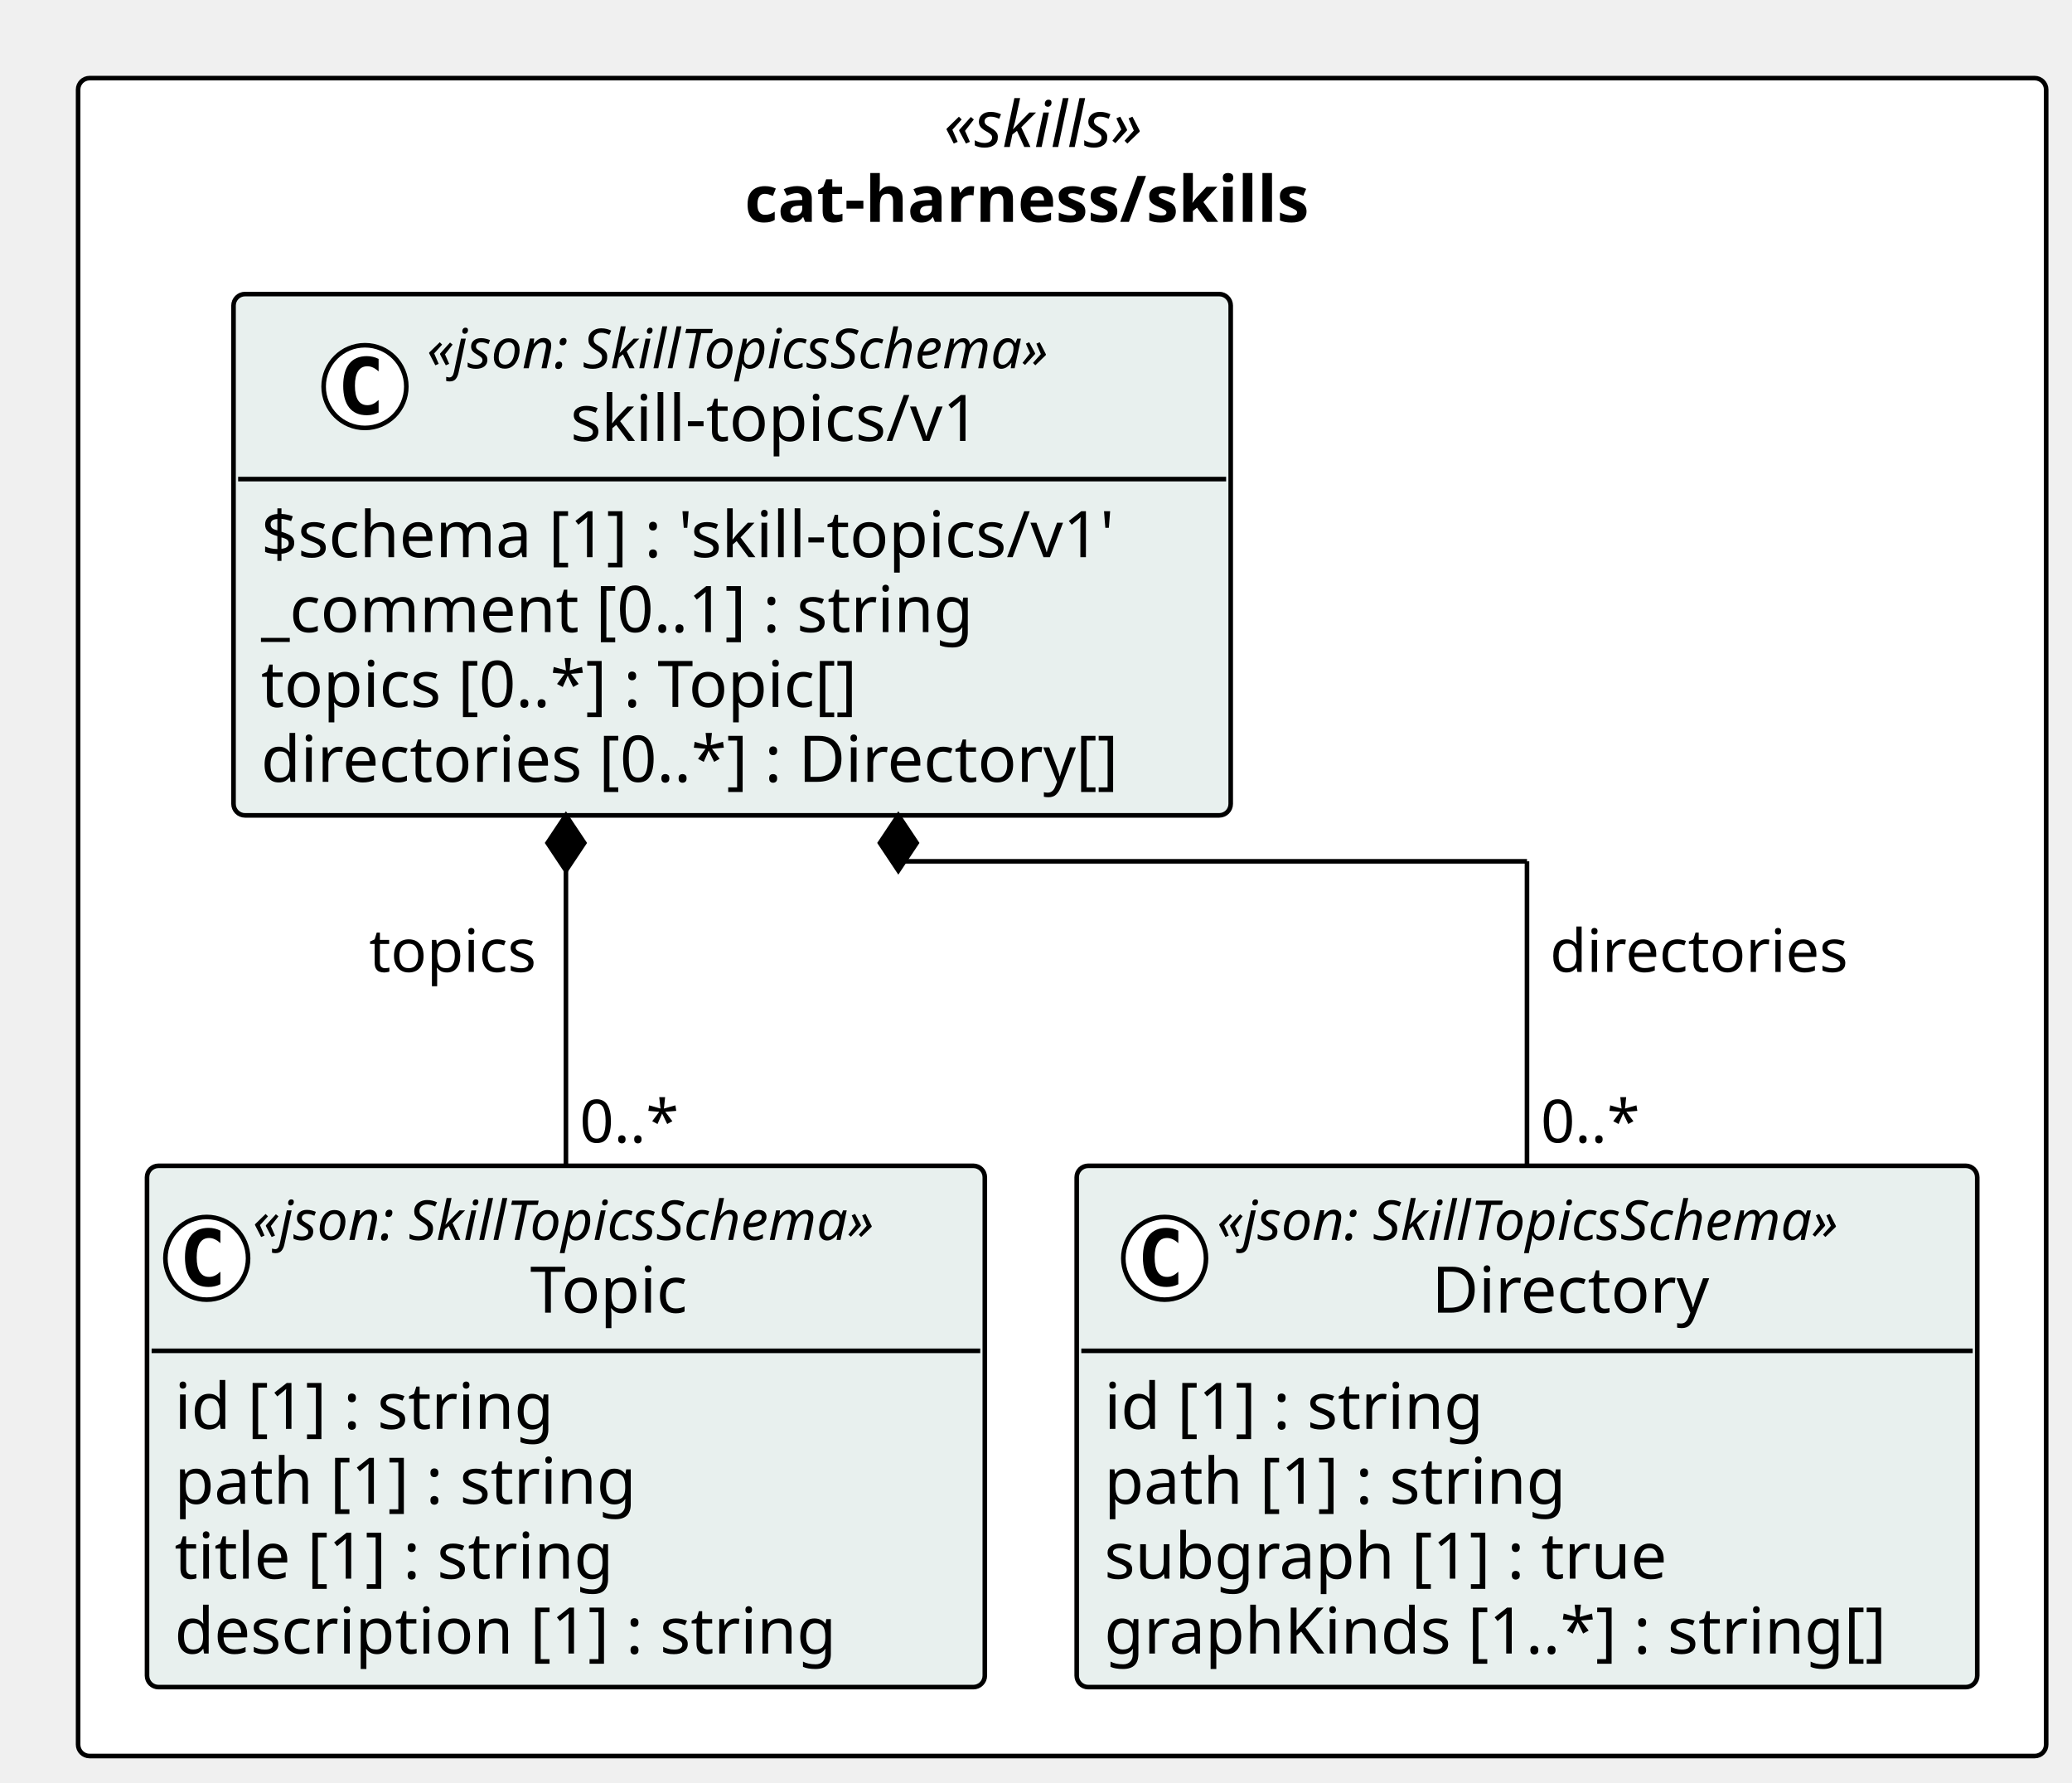
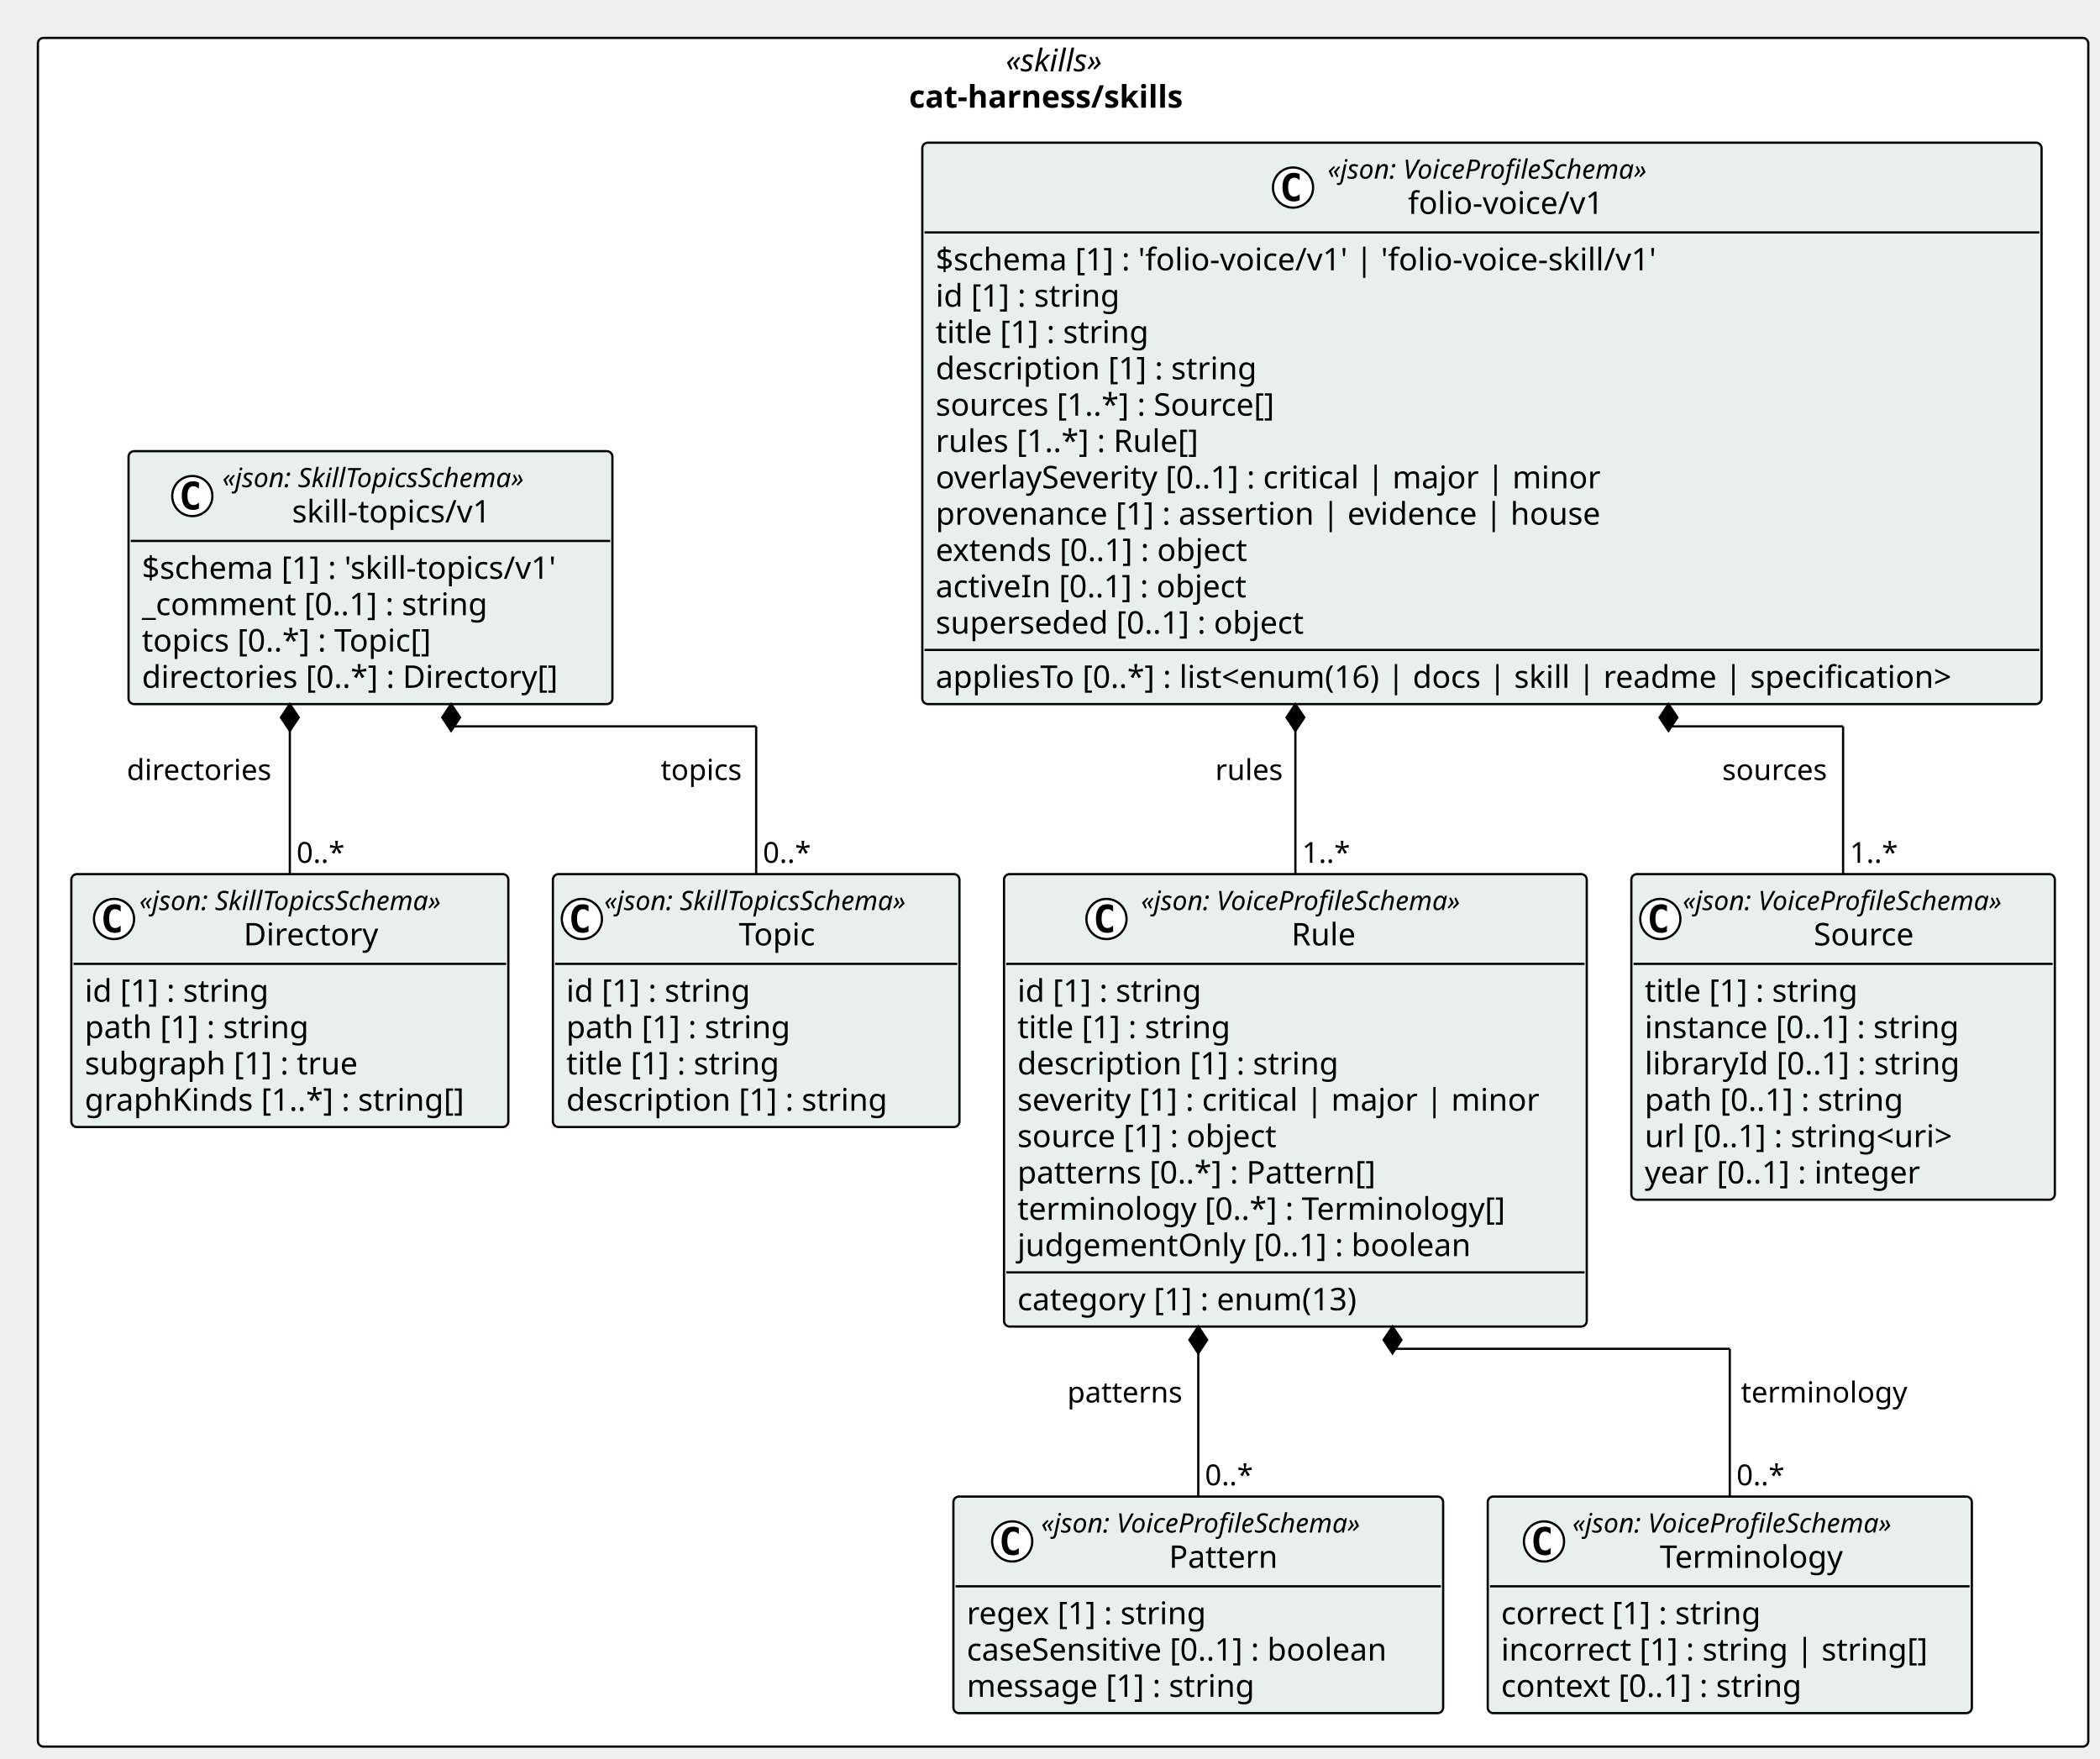
- <svg xmlns="http://www.w3.org/2000/svg" contentStyleType="text/css" height="388px" preserveAspectRatio="none" style="width:451px;height:388px;background:#FFFFFF;" version="1.1" viewBox="0 0 451 388" width="451px" zoomAndPan="magnify">
+ <svg xmlns="http://www.w3.org/2000/svg" contentStyleType="text/css" height="789px" preserveAspectRatio="none" style="width:942px;height:789px;background:#FFFFFF;" version="1.1" viewBox="0 0 942 789" width="942px" zoomAndPan="magnify">
  <defs />
  <g>
-     <rect fill="#FFFFFF" height="365.172" rx="2.5" ry="2.5" style="stroke:#000000;stroke-width:1.0;" width="428.378" x="17" y="17" />
-     <text fill="#000000" font-family="Verdana" font-size="14" font-style="italic" lengthAdjust="spacing" textLength="51.495" x="205.441" y="31.995">«skills»</text>
-     <text fill="#000000" font-family="Verdana" font-size="14" font-weight="bold" lengthAdjust="spacing" textLength="138.182" x="162.098" y="48.292">cat-harness/skills</text>
+     <rect fill="#FFFFFF" height="766.453" rx="2.5" ry="2.5" style="stroke:#000000;stroke-width:1.0;" width="919.746" x="17" y="17" />
+     <text fill="#000000" font-family="Verdana" font-size="14" font-style="italic" lengthAdjust="spacing" textLength="51.495" x="451.125" y="31.995">«skills»</text>
+     <text fill="#000000" font-family="Verdana" font-size="14" font-weight="bold" lengthAdjust="spacing" textLength="138.182" x="407.782" y="48.292">cat-harness/skills</text>
+     <g id="elem_cat_harness_skills_folio_voice_v1_Source">
+       <rect codeLine="11" fill="#E8F0EE" height="146.047" id="cat_harness_skills_folio_voice_v1_Source" rx="2.5" ry="2.5" style="stroke:#000000;stroke-width:1.0;" width="189.973" x="731.773" y="392.094" />
+       <ellipse cx="744.773" cy="412.227" fill="#FFFFFF" rx="9" ry="9" style="stroke:#000000;stroke-width:1.0;" />
+       <path d="M747.742,417.867 Q747.164,418.164 746.523,418.305 Q745.883,418.461 745.18,418.461 Q742.68,418.461 741.352,416.82 Q740.039,415.164 740.039,412.039 Q740.039,408.914 741.352,407.258 Q742.68,405.602 745.18,405.602 Q745.883,405.602 746.523,405.758 Q747.18,405.914 747.742,406.211 L747.742,408.93 Q747.117,408.352 746.523,408.086 Q745.93,407.805 745.305,407.805 Q743.961,407.805 743.273,408.883 Q742.586,409.945 742.586,412.039 Q742.586,414.133 743.273,415.211 Q743.961,416.273 745.305,416.273 Q745.93,416.273 746.523,416.008 Q747.117,415.727 747.742,415.148 L747.742,417.867 Z " fill="#000000" />
+       <text fill="#000000" font-family="Verdana" font-size="12" font-style="italic" lengthAdjust="spacing" textLength="165.973" x="754.773" y="408.232">«json: VoiceProfileSchema»</text>
+       <text fill="#000000" font-family="Verdana" font-size="14" lengthAdjust="spacing" textLength="48.392" x="813.564" y="424.058">Source</text>
+       <line style="stroke:#000000;stroke-width:1.0;" x1="732.773" x2="920.746" y1="432.359" y2="432.359" />
+       <text fill="#000000" font-family="Verdana" font-size="14" lengthAdjust="spacing" textLength="105.458" x="737.773" y="449.354">title [1] : string</text>
+       <text fill="#000000" font-family="Verdana" font-size="14" lengthAdjust="spacing" textLength="155.203" x="737.773" y="465.651">instance [0..1] : string</text>
+       <text fill="#000000" font-family="Verdana" font-size="14" lengthAdjust="spacing" textLength="153.952" x="737.773" y="481.948">libraryId [0..1] : string</text>
+       <text fill="#000000" font-family="Verdana" font-size="14" lengthAdjust="spacing" textLength="127.723" x="737.773" y="498.245">path [0..1] : string</text>
+       <text fill="#000000" font-family="Verdana" font-size="14" lengthAdjust="spacing" textLength="156.393" x="737.773" y="514.542">url [0..1] : string&lt;uri&gt;</text>
+       <text fill="#000000" font-family="Verdana" font-size="14" lengthAdjust="spacing" textLength="137.06" x="737.773" y="530.839">year [0..1] : integer</text>
+     </g>
+     <g id="elem_cat_harness_skills_folio_voice_v1_Pattern">
+       <rect codeLine="19" fill="#E8F0EE" height="97.156" id="cat_harness_skills_folio_voice_v1_Pattern" rx="2.5" ry="2.5" style="stroke:#000000;stroke-width:1.0;" width="219.696" x="427.662" y="671.297" />
+       <ellipse cx="454.037" cy="691.43" fill="#FFFFFF" rx="9" ry="9" style="stroke:#000000;stroke-width:1.0;" />
+       <path d="M457.006,697.07 Q456.428,697.367 455.787,697.508 Q455.147,697.664 454.443,697.664 Q451.943,697.664 450.615,696.023 Q449.303,694.367 449.303,691.242 Q449.303,688.117 450.615,686.461 Q451.943,684.805 454.443,684.805 Q455.147,684.805 455.787,684.961 Q456.443,685.117 457.006,685.414 L457.006,688.133 Q456.381,687.555 455.787,687.289 Q455.193,687.008 454.568,687.008 Q453.225,687.008 452.537,688.086 Q451.85,689.148 451.85,691.242 Q451.85,693.336 452.537,694.414 Q453.225,695.477 454.568,695.477 Q455.193,695.477 455.787,695.211 Q456.381,694.93 457.006,694.352 L457.006,697.07 Z " fill="#000000" />
+       <text fill="#000000" font-family="Verdana" font-size="12" font-style="italic" lengthAdjust="spacing" textLength="165.973" x="467.01" y="687.436">«json: VoiceProfileSchema»</text>
+       <text fill="#000000" font-family="Verdana" font-size="14" lengthAdjust="spacing" textLength="51.242" x="524.375" y="703.261">Pattern</text>
+       <line style="stroke:#000000;stroke-width:1.0;" x1="428.662" x2="646.358" y1="711.562" y2="711.562" />
+       <text fill="#000000" font-family="Verdana" font-size="14" lengthAdjust="spacing" textLength="118.241" x="433.662" y="728.558">regex [1] : string</text>
+       <text fill="#000000" font-family="Verdana" font-size="14" lengthAdjust="spacing" textLength="207.696" x="433.662" y="744.855">caseSensitive [0..1] : boolean</text>
+       <text fill="#000000" font-family="Verdana" font-size="14" lengthAdjust="spacing" textLength="141.005" x="433.662" y="761.151">message [1] : string</text>
+     </g>
+     <g id="elem_cat_harness_skills_folio_voice_v1_Terminology">
+       <rect codeLine="24" fill="#E8F0EE" height="97.156" id="cat_harness_skills_folio_voice_v1_Terminology" rx="2.5" ry="2.5" style="stroke:#000000;stroke-width:1.0;" width="217.153" x="667.358" y="671.297" />
+       <ellipse cx="692.589" cy="691.43" fill="#FFFFFF" rx="9" ry="9" style="stroke:#000000;stroke-width:1.0;" />
+       <path d="M695.558,697.07 Q694.98,697.367 694.339,697.508 Q693.699,697.664 692.995,697.664 Q690.495,697.664 689.167,696.023 Q687.855,694.367 687.855,691.242 Q687.855,688.117 689.167,686.461 Q690.495,684.805 692.995,684.805 Q693.699,684.805 694.339,684.961 Q694.995,685.117 695.558,685.414 L695.558,688.133 Q694.933,687.555 694.339,687.289 Q693.745,687.008 693.12,687.008 Q691.777,687.008 691.089,688.086 Q690.402,689.148 690.402,691.242 Q690.402,693.336 691.089,694.414 Q691.777,695.477 693.12,695.477 Q693.745,695.477 694.339,695.211 Q694.933,694.93 695.558,694.352 L695.558,697.07 Z " fill="#000000" />
+       <text fill="#000000" font-family="Verdana" font-size="12" font-style="italic" lengthAdjust="spacing" textLength="165.973" x="705.307" y="687.436">«json: VoiceProfileSchema»</text>
+       <text fill="#000000" font-family="Verdana" font-size="14" lengthAdjust="spacing" textLength="87.514" x="744.537" y="703.261">Terminology</text>
+       <line style="stroke:#000000;stroke-width:1.0;" x1="668.358" x2="883.511" y1="711.562" y2="711.562" />
+       <text fill="#000000" font-family="Verdana" font-size="14" lengthAdjust="spacing" textLength="127.661" x="673.358" y="728.558">correct [1] : string</text>
+       <text fill="#000000" font-family="Verdana" font-size="14" lengthAdjust="spacing" textLength="205.153" x="673.358" y="744.855">incorrect [1] : string | string[]</text>
+       <text fill="#000000" font-family="Verdana" font-size="14" lengthAdjust="spacing" textLength="148.907" x="673.358" y="761.151">context [0..1] : string</text>
+     </g>
+     <g id="elem_cat_harness_skills_folio_voice_v1_Rule">
+       <rect codeLine="29" fill="#E8F0EE" height="202.938" id="cat_harness_skills_folio_voice_v1_Rule" rx="2.5" ry="2.5" style="stroke:#000000;stroke-width:1.0;" width="261.396" x="450.378" y="392.094" />
+       <ellipse cx="496.339" cy="412.227" fill="#FFFFFF" rx="9" ry="9" style="stroke:#000000;stroke-width:1.0;" />
+       <path d="M499.308,417.867 Q498.73,418.164 498.089,418.305 Q497.449,418.461 496.746,418.461 Q494.246,418.461 492.918,416.82 Q491.605,415.164 491.605,412.039 Q491.605,408.914 492.918,407.258 Q494.246,405.602 496.746,405.602 Q497.449,405.602 498.089,405.758 Q498.746,405.914 499.308,406.211 L499.308,408.93 Q498.683,408.352 498.089,408.086 Q497.496,407.805 496.871,407.805 Q495.527,407.805 494.839,408.883 Q494.152,409.945 494.152,412.039 Q494.152,414.133 494.839,415.211 Q495.527,416.273 496.871,416.273 Q497.496,416.273 498.089,416.008 Q498.683,415.727 499.308,415.148 L499.308,417.867 Z " fill="#000000" />
+       <text fill="#000000" font-family="Verdana" font-size="12" font-style="italic" lengthAdjust="spacing" textLength="165.973" x="511.839" y="408.232">«json: VoiceProfileSchema»</text>
+       <text fill="#000000" font-family="Verdana" font-size="14" lengthAdjust="spacing" textLength="31.104" x="579.274" y="424.058">Rule</text>
+       <line style="stroke:#000000;stroke-width:1.0;" x1="451.378" x2="710.773" y1="432.359" y2="432.359" />
+       <text fill="#000000" font-family="Verdana" font-size="14" lengthAdjust="spacing" textLength="90.863" x="456.378" y="449.354">id [1] : string</text>
+       <text fill="#000000" font-family="Verdana" font-size="14" lengthAdjust="spacing" textLength="105.458" x="456.378" y="465.651">title [1] : string</text>
+       <text fill="#000000" font-family="Verdana" font-size="14" lengthAdjust="spacing" textLength="155.928" x="456.378" y="481.948">description [1] : string</text>
+       <text fill="#000000" font-family="Verdana" font-size="14" lengthAdjust="spacing" textLength="249.395" x="456.378" y="498.245">severity [1] : critical | major | minor</text>
+       <text fill="#000000" font-family="Verdana" font-size="14" lengthAdjust="spacing" textLength="127.839" x="456.378" y="514.542">source [1] : object</text>
+       <text fill="#000000" font-family="Verdana" font-size="14" lengthAdjust="spacing" textLength="174.945" x="456.378" y="530.839">patterns [0..*] : Pattern[]</text>
+       <text fill="#000000" font-family="Verdana" font-size="14" lengthAdjust="spacing" textLength="236.688" x="456.378" y="547.136">terminology [0..*] : Terminology[]</text>
+       <text fill="#000000" font-family="Verdana" font-size="14" lengthAdjust="spacing" textLength="219.509" x="456.378" y="563.433">judgementOnly [0..1] : boolean</text>
+       <line style="stroke:#000000;stroke-width:1.0;" x1="451.378" x2="710.773" y1="570.734" y2="570.734" />
+       <text fill="#000000" font-family="Verdana" font-size="14" lengthAdjust="spacing" textLength="168.506" x="456.378" y="587.73">category [1] : enum(13)</text>
+     </g>
+     <g id="elem_cat_harness_skills_folio_voice_v1_folio_voice_v1">
+       <rect codeLine="40" fill="#E8F0EE" height="251.828" id="cat_harness_skills_folio_voice_v1_folio_voice_v1" rx="2.5" ry="2.5" style="stroke:#000000;stroke-width:1.0;" width="502.075" x="413.717" y="64" />
+       <ellipse cx="580.019" cy="84.133" fill="#FFFFFF" rx="9" ry="9" style="stroke:#000000;stroke-width:1.0;" />
+       <path d="M582.987,89.773 Q582.409,90.07 581.769,90.211 Q581.128,90.367 580.425,90.367 Q577.925,90.367 576.597,88.727 Q575.284,87.07 575.284,83.945 Q575.284,80.82 576.597,79.164 Q577.925,77.508 580.425,77.508 Q581.128,77.508 581.769,77.664 Q582.425,77.82 582.987,78.117 L582.987,80.836 Q582.362,80.258 581.769,79.992 Q581.175,79.711 580.55,79.711 Q579.206,79.711 578.519,80.789 Q577.831,81.852 577.831,83.945 Q577.831,86.039 578.519,87.117 Q579.206,88.18 580.55,88.18 Q581.175,88.18 581.769,87.914 Q582.362,87.633 582.987,87.055 L582.987,89.773 Z " fill="#000000" />
+       <text fill="#000000" font-family="Verdana" font-size="12" font-style="italic" lengthAdjust="spacing" textLength="165.973" x="595.519" y="80.139">«json: VoiceProfileSchema»</text>
+       <text fill="#000000" font-family="Verdana" font-size="14" lengthAdjust="spacing" textLength="93.851" x="631.58" y="95.964">folio-voice/v1</text>
+       <line style="stroke:#000000;stroke-width:1.0;" x1="414.717" x2="914.793" y1="104.266" y2="104.266" />
+       <text fill="#000000" font-family="Verdana" font-size="14" lengthAdjust="spacing" textLength="350.335" x="419.717" y="121.261">$schema [1] : 'folio-voice/v1' | 'folio-voice-skill/v1'</text>
+       <text fill="#000000" font-family="Verdana" font-size="14" lengthAdjust="spacing" textLength="90.863" x="419.717" y="137.558">id [1] : string</text>
+       <text fill="#000000" font-family="Verdana" font-size="14" lengthAdjust="spacing" textLength="105.458" x="419.717" y="153.855">title [1] : string</text>
+       <text fill="#000000" font-family="Verdana" font-size="14" lengthAdjust="spacing" textLength="155.928" x="419.717" y="170.151">description [1] : string</text>
+       <text fill="#000000" font-family="Verdana" font-size="14" lengthAdjust="spacing" textLength="167.207" x="419.717" y="186.448">sources [1..*] : Source[]</text>
+       <text fill="#000000" font-family="Verdana" font-size="14" lengthAdjust="spacing" textLength="130.252" x="419.717" y="202.745">rules [1..*] : Rule[]</text>
+       <text fill="#000000" font-family="Verdana" font-size="14" lengthAdjust="spacing" textLength="320.769" x="419.717" y="219.042">overlaySeverity [0..1] : critical | major | minor</text>
+       <text fill="#000000" font-family="Verdana" font-size="14" lengthAdjust="spacing" textLength="317.919" x="419.717" y="235.339">provenance [1] : assertion | evidence | house</text>
+       <text fill="#000000" font-family="Verdana" font-size="14" lengthAdjust="spacing" textLength="154.902" x="419.717" y="251.636">extends [0..1] : object</text>
+       <text fill="#000000" font-family="Verdana" font-size="14" lengthAdjust="spacing" textLength="154.403" x="419.717" y="267.933">activeIn [0..1] : object</text>
+       <text fill="#000000" font-family="Verdana" font-size="14" lengthAdjust="spacing" textLength="180.565" x="419.717" y="284.229">superseded [0..1] : object</text>
+       <line style="stroke:#000000;stroke-width:1.0;" x1="414.717" x2="914.793" y1="291.531" y2="291.531" />
+       <text fill="#000000" font-family="Verdana" font-size="14" lengthAdjust="spacing" textLength="490.075" x="419.717" y="308.526">appliesTo [0..*] : list&lt;enum(16) | docs | skill | readme | specification&gt;</text>
+     </g>
    <g id="elem_cat_harness_skills_skill_topics_v1_Topic">
-       <rect codeLine="11" fill="#E8F0EE" height="113.453" id="cat_harness_skills_skill_topics_v1_Topic" rx="2.5" ry="2.5" style="stroke:#000000;stroke-width:1.0;" width="182.361" x="32" y="253.719" />
-       <ellipse cx="45" cy="273.852" fill="#FFFFFF" rx="9" ry="9" style="stroke:#000000;stroke-width:1.0;" />
-       <path d="M47.969,279.492 Q47.391,279.789 46.75,279.93 Q46.109,280.086 45.406,280.086 Q42.906,280.086 41.578,278.445 Q40.266,276.789 40.266,273.664 Q40.266,270.539 41.578,268.883 Q42.906,267.227 45.406,267.227 Q46.109,267.227 46.75,267.383 Q47.406,267.539 47.969,267.836 L47.969,270.555 Q47.344,269.977 46.75,269.711 Q46.156,269.43 45.531,269.43 Q44.188,269.43 43.5,270.508 Q42.812,271.57 42.812,273.664 Q42.812,275.758 43.5,276.836 Q44.188,277.898 45.531,277.898 Q46.156,277.898 46.75,277.633 Q47.344,277.352 47.969,276.773 L47.969,279.492 Z " fill="#000000" />
-       <text fill="#000000" font-family="Verdana" font-size="12" font-style="italic" lengthAdjust="spacing" textLength="158.361" x="55" y="269.857">«json: SkillTopicsSchema»</text>
-       <text fill="#000000" font-family="Verdana" font-size="14" lengthAdjust="spacing" textLength="37.591" x="115.385" y="285.683">Topic</text>
-       <line style="stroke:#000000;stroke-width:1.0;" x1="33" x2="213.361" y1="293.984" y2="293.984" />
-       <text fill="#000000" font-family="Verdana" font-size="14" lengthAdjust="spacing" textLength="90.863" x="38" y="310.979">id [1] : string</text>
-       <text fill="#000000" font-family="Verdana" font-size="14" lengthAdjust="spacing" textLength="109.915" x="38" y="327.276">path [1] : string</text>
-       <text fill="#000000" font-family="Verdana" font-size="14" lengthAdjust="spacing" textLength="105.458" x="38" y="343.573">title [1] : string</text>
-       <text fill="#000000" font-family="Verdana" font-size="14" lengthAdjust="spacing" textLength="155.928" x="38" y="359.87">description [1] : string</text>
+       <rect codeLine="54" fill="#E8F0EE" height="113.453" id="cat_harness_skills_skill_topics_v1_Topic" rx="2.5" ry="2.5" style="stroke:#000000;stroke-width:1.0;" width="182.361" x="248.017" y="392.094" />
+       <ellipse cx="261.017" cy="412.227" fill="#FFFFFF" rx="9" ry="9" style="stroke:#000000;stroke-width:1.0;" />
+       <path d="M263.985,417.867 Q263.407,418.164 262.767,418.305 Q262.126,418.461 261.423,418.461 Q258.923,418.461 257.595,416.82 Q256.282,415.164 256.282,412.039 Q256.282,408.914 257.595,407.258 Q258.923,405.602 261.423,405.602 Q262.126,405.602 262.767,405.758 Q263.423,405.914 263.985,406.211 L263.985,408.93 Q263.36,408.352 262.767,408.086 Q262.173,407.805 261.548,407.805 Q260.204,407.805 259.517,408.883 Q258.829,409.945 258.829,412.039 Q258.829,414.133 259.517,415.211 Q260.204,416.273 261.548,416.273 Q262.173,416.273 262.767,416.008 Q263.36,415.727 263.985,415.148 L263.985,417.867 Z " fill="#000000" />
+       <text fill="#000000" font-family="Verdana" font-size="12" font-style="italic" lengthAdjust="spacing" textLength="158.361" x="271.017" y="408.232">«json: SkillTopicsSchema»</text>
+       <text fill="#000000" font-family="Verdana" font-size="14" lengthAdjust="spacing" textLength="37.591" x="331.402" y="424.058">Topic</text>
+       <line style="stroke:#000000;stroke-width:1.0;" x1="249.017" x2="429.378" y1="432.359" y2="432.359" />
+       <text fill="#000000" font-family="Verdana" font-size="14" lengthAdjust="spacing" textLength="90.863" x="254.017" y="449.354">id [1] : string</text>
+       <text fill="#000000" font-family="Verdana" font-size="14" lengthAdjust="spacing" textLength="109.915" x="254.017" y="465.651">path [1] : string</text>
+       <text fill="#000000" font-family="Verdana" font-size="14" lengthAdjust="spacing" textLength="105.458" x="254.017" y="481.948">title [1] : string</text>
+       <text fill="#000000" font-family="Verdana" font-size="14" lengthAdjust="spacing" textLength="155.928" x="254.017" y="498.245">description [1] : string</text>
    </g>
    <g id="elem_cat_harness_skills_skill_topics_v1_Directory">
-       <rect codeLine="17" fill="#E8F0EE" height="113.453" id="cat_harness_skills_skill_topics_v1_Directory" rx="2.5" ry="2.5" style="stroke:#000000;stroke-width:1.0;" width="196.017" x="234.361" y="253.719" />
-       <ellipse cx="253.506" cy="273.852" fill="#FFFFFF" rx="9" ry="9" style="stroke:#000000;stroke-width:1.0;" />
-       <path d="M256.475,279.492 Q255.897,279.789 255.256,279.93 Q254.616,280.086 253.912,280.086 Q251.412,280.086 250.084,278.445 Q248.772,276.789 248.772,273.664 Q248.772,270.539 250.084,268.883 Q251.412,267.227 253.912,267.227 Q254.616,267.227 255.256,267.383 Q255.912,267.539 256.475,267.836 L256.475,270.555 Q255.85,269.977 255.256,269.711 Q254.662,269.43 254.037,269.43 Q252.694,269.43 252.006,270.508 Q251.319,271.57 251.319,273.664 Q251.319,275.758 252.006,276.836 Q252.694,277.898 254.037,277.898 Q254.662,277.898 255.256,277.633 Q255.85,277.352 256.475,276.773 L256.475,279.492 Z " fill="#000000" />
-       <text fill="#000000" font-family="Verdana" font-size="12" font-style="italic" lengthAdjust="spacing" textLength="158.361" x="264.872" y="269.857">«json: SkillTopicsSchema»</text>
-       <text fill="#000000" font-family="Verdana" font-size="14" lengthAdjust="spacing" textLength="64.832" x="311.636" y="285.683">Directory</text>
-       <line style="stroke:#000000;stroke-width:1.0;" x1="235.361" x2="429.378" y1="293.984" y2="293.984" />
-       <text fill="#000000" font-family="Verdana" font-size="14" lengthAdjust="spacing" textLength="90.863" x="240.361" y="310.979">id [1] : string</text>
-       <text fill="#000000" font-family="Verdana" font-size="14" lengthAdjust="spacing" textLength="109.915" x="240.361" y="327.276">path [1] : string</text>
-       <text fill="#000000" font-family="Verdana" font-size="14" lengthAdjust="spacing" textLength="132.665" x="240.361" y="343.573">subgraph [1] : true</text>
-       <text fill="#000000" font-family="Verdana" font-size="14" lengthAdjust="spacing" textLength="184.017" x="240.361" y="359.87">graphKinds [1..*] : string[]</text>
+       <rect codeLine="60" fill="#E8F0EE" height="113.453" id="cat_harness_skills_skill_topics_v1_Directory" rx="2.5" ry="2.5" style="stroke:#000000;stroke-width:1.0;" width="196.017" x="32" y="392.094" />
+       <ellipse cx="51.145" cy="412.227" fill="#FFFFFF" rx="9" ry="9" style="stroke:#000000;stroke-width:1.0;" />
+       <path d="M54.114,417.867 Q53.535,418.164 52.895,418.305 Q52.254,418.461 51.551,418.461 Q49.051,418.461 47.723,416.82 Q46.41,415.164 46.41,412.039 Q46.41,408.914 47.723,407.258 Q49.051,405.602 51.551,405.602 Q52.254,405.602 52.895,405.758 Q53.551,405.914 54.114,406.211 L54.114,408.93 Q53.489,408.352 52.895,408.086 Q52.301,407.805 51.676,407.805 Q50.332,407.805 49.645,408.883 Q48.957,409.945 48.957,412.039 Q48.957,414.133 49.645,415.211 Q50.332,416.273 51.676,416.273 Q52.301,416.273 52.895,416.008 Q53.489,415.727 54.114,415.148 L54.114,417.867 Z " fill="#000000" />
+       <text fill="#000000" font-family="Verdana" font-size="12" font-style="italic" lengthAdjust="spacing" textLength="158.361" x="62.51" y="408.232">«json: SkillTopicsSchema»</text>
+       <text fill="#000000" font-family="Verdana" font-size="14" lengthAdjust="spacing" textLength="64.832" x="109.275" y="424.058">Directory</text>
+       <line style="stroke:#000000;stroke-width:1.0;" x1="33" x2="227.017" y1="432.359" y2="432.359" />
+       <text fill="#000000" font-family="Verdana" font-size="14" lengthAdjust="spacing" textLength="90.863" x="38" y="449.354">id [1] : string</text>
+       <text fill="#000000" font-family="Verdana" font-size="14" lengthAdjust="spacing" textLength="109.915" x="38" y="465.651">path [1] : string</text>
+       <text fill="#000000" font-family="Verdana" font-size="14" lengthAdjust="spacing" textLength="132.665" x="38" y="481.948">subgraph [1] : true</text>
+       <text fill="#000000" font-family="Verdana" font-size="14" lengthAdjust="spacing" textLength="184.017" x="38" y="498.245">graphKinds [1..*] : string[]</text>
    </g>
    <g id="elem_cat_harness_skills_skill_topics_v1_skill_topics_v1">
-       <rect codeLine="23" fill="#E8F0EE" height="113.453" id="cat_harness_skills_skill_topics_v1_skill_topics_v1" rx="2.5" ry="2.5" style="stroke:#000000;stroke-width:1.0;" width="217.051" x="50.83" y="64" />
-       <ellipse cx="79.441" cy="84.133" fill="#FFFFFF" rx="9" ry="9" style="stroke:#000000;stroke-width:1.0;" />
-       <path d="M82.409,89.773 Q81.831,90.07 81.191,90.211 Q80.55,90.367 79.847,90.367 Q77.347,90.367 76.019,88.727 Q74.706,87.07 74.706,83.945 Q74.706,80.82 76.019,79.164 Q77.347,77.508 79.847,77.508 Q80.55,77.508 81.191,77.664 Q81.847,77.82 82.409,78.117 L82.409,80.836 Q81.784,80.258 81.191,79.992 Q80.597,79.711 79.972,79.711 Q78.628,79.711 77.941,80.789 Q77.253,81.852 77.253,83.945 Q77.253,86.039 77.941,87.117 Q78.628,88.18 79.972,88.18 Q80.597,88.18 81.191,87.914 Q81.784,87.633 82.409,87.055 L82.409,89.773 Z " fill="#000000" />
-       <text fill="#000000" font-family="Verdana" font-size="12" font-style="italic" lengthAdjust="spacing" textLength="158.361" x="92.91" y="80.139">«json: SkillTopicsSchema»</text>
-       <text fill="#000000" font-family="Verdana" font-size="14" lengthAdjust="spacing" textLength="95.853" x="124.163" y="95.964">skill-topics/v1</text>
-       <line style="stroke:#000000;stroke-width:1.0;" x1="51.83" x2="266.881" y1="104.266" y2="104.266" />
-       <text fill="#000000" font-family="Verdana" font-size="14" lengthAdjust="spacing" textLength="205.051" x="56.83" y="121.261">$schema [1] : 'skill-topics/v1'</text>
-       <text fill="#000000" font-family="Verdana" font-size="14" lengthAdjust="spacing" textLength="169.408" x="56.83" y="137.558">_comment [0..1] : string</text>
-       <text fill="#000000" font-family="Verdana" font-size="14" lengthAdjust="spacing" textLength="144.136" x="56.83" y="153.855">topics [0..*] : Topic[]</text>
-       <text fill="#000000" font-family="Verdana" font-size="14" lengthAdjust="spacing" textLength="204.005" x="56.83" y="170.151">directories [0..*] : Directory[]</text>
+       <rect codeLine="66" fill="#E8F0EE" height="113.453" id="cat_harness_skills_skill_topics_v1_skill_topics_v1" rx="2.5" ry="2.5" style="stroke:#000000;stroke-width:1.0;" width="217.051" x="57.658" y="202.375" />
+       <ellipse cx="86.268" cy="222.508" fill="#FFFFFF" rx="9" ry="9" style="stroke:#000000;stroke-width:1.0;" />
+       <path d="M89.237,228.148 Q88.659,228.445 88.018,228.586 Q87.378,228.742 86.674,228.742 Q84.174,228.742 82.846,227.102 Q81.534,225.445 81.534,222.32 Q81.534,219.195 82.846,217.539 Q84.174,215.883 86.674,215.883 Q87.378,215.883 88.018,216.039 Q88.674,216.195 89.237,216.492 L89.237,219.211 Q88.612,218.633 88.018,218.367 Q87.424,218.086 86.799,218.086 Q85.456,218.086 84.768,219.164 Q84.081,220.227 84.081,222.32 Q84.081,224.414 84.768,225.492 Q85.456,226.555 86.799,226.555 Q87.424,226.555 88.018,226.289 Q88.612,226.008 89.237,225.43 L89.237,228.148 Z " fill="#000000" />
+       <text fill="#000000" font-family="Verdana" font-size="12" font-style="italic" lengthAdjust="spacing" textLength="158.361" x="99.737" y="218.514">«json: SkillTopicsSchema»</text>
+       <text fill="#000000" font-family="Verdana" font-size="14" lengthAdjust="spacing" textLength="95.853" x="130.991" y="234.339">skill-topics/v1</text>
+       <line style="stroke:#000000;stroke-width:1.0;" x1="58.658" x2="273.709" y1="242.641" y2="242.641" />
+       <text fill="#000000" font-family="Verdana" font-size="14" lengthAdjust="spacing" textLength="205.051" x="63.658" y="259.636">$schema [1] : 'skill-topics/v1'</text>
+       <text fill="#000000" font-family="Verdana" font-size="14" lengthAdjust="spacing" textLength="169.408" x="63.658" y="275.933">_comment [0..1] : string</text>
+       <text fill="#000000" font-family="Verdana" font-size="14" lengthAdjust="spacing" textLength="144.136" x="63.658" y="292.229">topics [0..*] : Topic[]</text>
+       <text fill="#000000" font-family="Verdana" font-size="14" lengthAdjust="spacing" textLength="204.005" x="63.658" y="308.526">directories [0..*] : Directory[]</text>
    </g>
-     <line style="stroke:#000000;stroke-width:1.0;" x1="123.181" x2="123.181" y1="177.453" y2="253.719" />
-     <polygon fill="#000000" points="123.181,177.453,119.181,183.453,123.181,189.453,127.181,183.453,123.181,177.453" style="stroke:#000000;stroke-width:1.0;" />
-     <text fill="#000000" font-family="Verdana" font-size="13" lengthAdjust="spacing" textLength="38.835" x="80.346" y="211.52">topics</text>
-     <text fill="#000000" font-family="Verdana" font-size="13" lengthAdjust="spacing" textLength="23.036" x="126.181" y="248.653">0..*</text>
-     <line style="stroke:#000000;stroke-width:1.0;" x1="195.531" x2="195.531" y1="177.453" y2="187.453" />
-     <line style="stroke:#000000;stroke-width:1.0;" x1="195.531" x2="332.37" y1="187.453" y2="187.453" />
-     <line style="stroke:#000000;stroke-width:1.0;" x1="332.37" x2="332.37" y1="187.453" y2="253.719" />
-     <polygon fill="#000000" points="195.531,177.453,191.531,183.453,195.531,189.453,199.531,183.453,195.531,177.453" style="stroke:#000000;stroke-width:1.0;" />
-     <text fill="#000000" font-family="Verdana" font-size="13" lengthAdjust="spacing" textLength="69.132" x="337.37" y="211.52">directories</text>
-     <text fill="#000000" font-family="Verdana" font-size="13" lengthAdjust="spacing" textLength="23.036" x="335.37" y="248.653">0..*</text>
+     <line style="stroke:#000000;stroke-width:1.0;" x1="748.434" x2="748.434" y1="315.828" y2="325.828" />
+     <line style="stroke:#000000;stroke-width:1.0;" x1="748.434" x2="826.76" y1="325.828" y2="325.828" />
+     <line style="stroke:#000000;stroke-width:1.0;" x1="826.76" x2="826.76" y1="325.828" y2="392.094" />
+     <polygon fill="#000000" points="748.434,315.828,744.434,321.828,748.434,327.828,752.434,321.828,748.434,315.828" style="stroke:#000000;stroke-width:1.0;" />
+     <text fill="#000000" font-family="Verdana" font-size="13" lengthAdjust="spacing" textLength="50.229" x="772.531" y="349.895">sources</text>
+     <text fill="#000000" font-family="Verdana" font-size="13" lengthAdjust="spacing" textLength="23.036" x="829.76" y="387.028">1..*</text>
+     <line style="stroke:#000000;stroke-width:1.0;" x1="537.51" x2="537.51" y1="595.031" y2="671.297" />
+     <polygon fill="#000000" points="537.51,595.031,533.51,601.031,537.51,607.031,541.51,601.031,537.51,595.031" style="stroke:#000000;stroke-width:1.0;" />
+     <text fill="#000000" font-family="Verdana" font-size="13" lengthAdjust="spacing" textLength="54.768" x="478.742" y="629.098">patterns</text>
+     <text fill="#000000" font-family="Verdana" font-size="13" lengthAdjust="spacing" textLength="23.036" x="540.51" y="666.231">0..*</text>
+     <line style="stroke:#000000;stroke-width:1.0;" x1="624.642" x2="624.642" y1="595.031" y2="605.031" />
+     <line style="stroke:#000000;stroke-width:1.0;" x1="624.642" x2="775.935" y1="605.031" y2="605.031" />
+     <line style="stroke:#000000;stroke-width:1.0;" x1="775.935" x2="775.935" y1="605.031" y2="671.297" />
+     <polygon fill="#000000" points="624.642,595.031,620.642,601.031,624.642,607.031,628.642,601.031,624.642,595.031" style="stroke:#000000;stroke-width:1.0;" />
+     <text fill="#000000" font-family="Verdana" font-size="13" lengthAdjust="spacing" textLength="78.419" x="780.935" y="629.098">terminology</text>
+     <text fill="#000000" font-family="Verdana" font-size="13" lengthAdjust="spacing" textLength="23.036" x="778.935" y="666.231">0..*</text>
+     <line style="stroke:#000000;stroke-width:1.0;" x1="581.076" x2="581.076" y1="315.828" y2="392.094" />
+     <polygon fill="#000000" points="581.076,315.828,577.076,321.828,581.076,327.828,585.076,321.828,581.076,315.828" style="stroke:#000000;stroke-width:1.0;" />
+     <text fill="#000000" font-family="Verdana" font-size="13" lengthAdjust="spacing" textLength="31.967" x="545.109" y="349.895">rules</text>
+     <text fill="#000000" font-family="Verdana" font-size="13" lengthAdjust="spacing" textLength="23.036" x="584.076" y="387.028">1..*</text>
+     <line style="stroke:#000000;stroke-width:1.0;" x1="202.359" x2="202.359" y1="315.828" y2="325.828" />
+     <line style="stroke:#000000;stroke-width:1.0;" x1="202.359" x2="339.197" y1="325.828" y2="325.828" />
+     <line style="stroke:#000000;stroke-width:1.0;" x1="339.197" x2="339.197" y1="325.828" y2="392.094" />
+     <polygon fill="#000000" points="202.359,315.828,198.359,321.828,202.359,327.828,206.359,321.828,202.359,315.828" style="stroke:#000000;stroke-width:1.0;" />
+     <text fill="#000000" font-family="Verdana" font-size="13" lengthAdjust="spacing" textLength="38.835" x="296.362" y="349.895">topics</text>
+     <text fill="#000000" font-family="Verdana" font-size="13" lengthAdjust="spacing" textLength="23.036" x="342.197" y="387.028">0..*</text>
+     <line style="stroke:#000000;stroke-width:1.0;" x1="130.008" x2="130.008" y1="315.828" y2="392.094" />
+     <polygon fill="#000000" points="130.008,315.828,126.008,321.828,130.008,327.828,134.008,321.828,130.008,315.828" style="stroke:#000000;stroke-width:1.0;" />
+     <text fill="#000000" font-family="Verdana" font-size="13" lengthAdjust="spacing" textLength="69.132" x="56.876" y="349.895">directories</text>
+     <text fill="#000000" font-family="Verdana" font-size="13" lengthAdjust="spacing" textLength="23.036" x="133.008" y="387.028">0..*</text>
  </g>
</svg>
